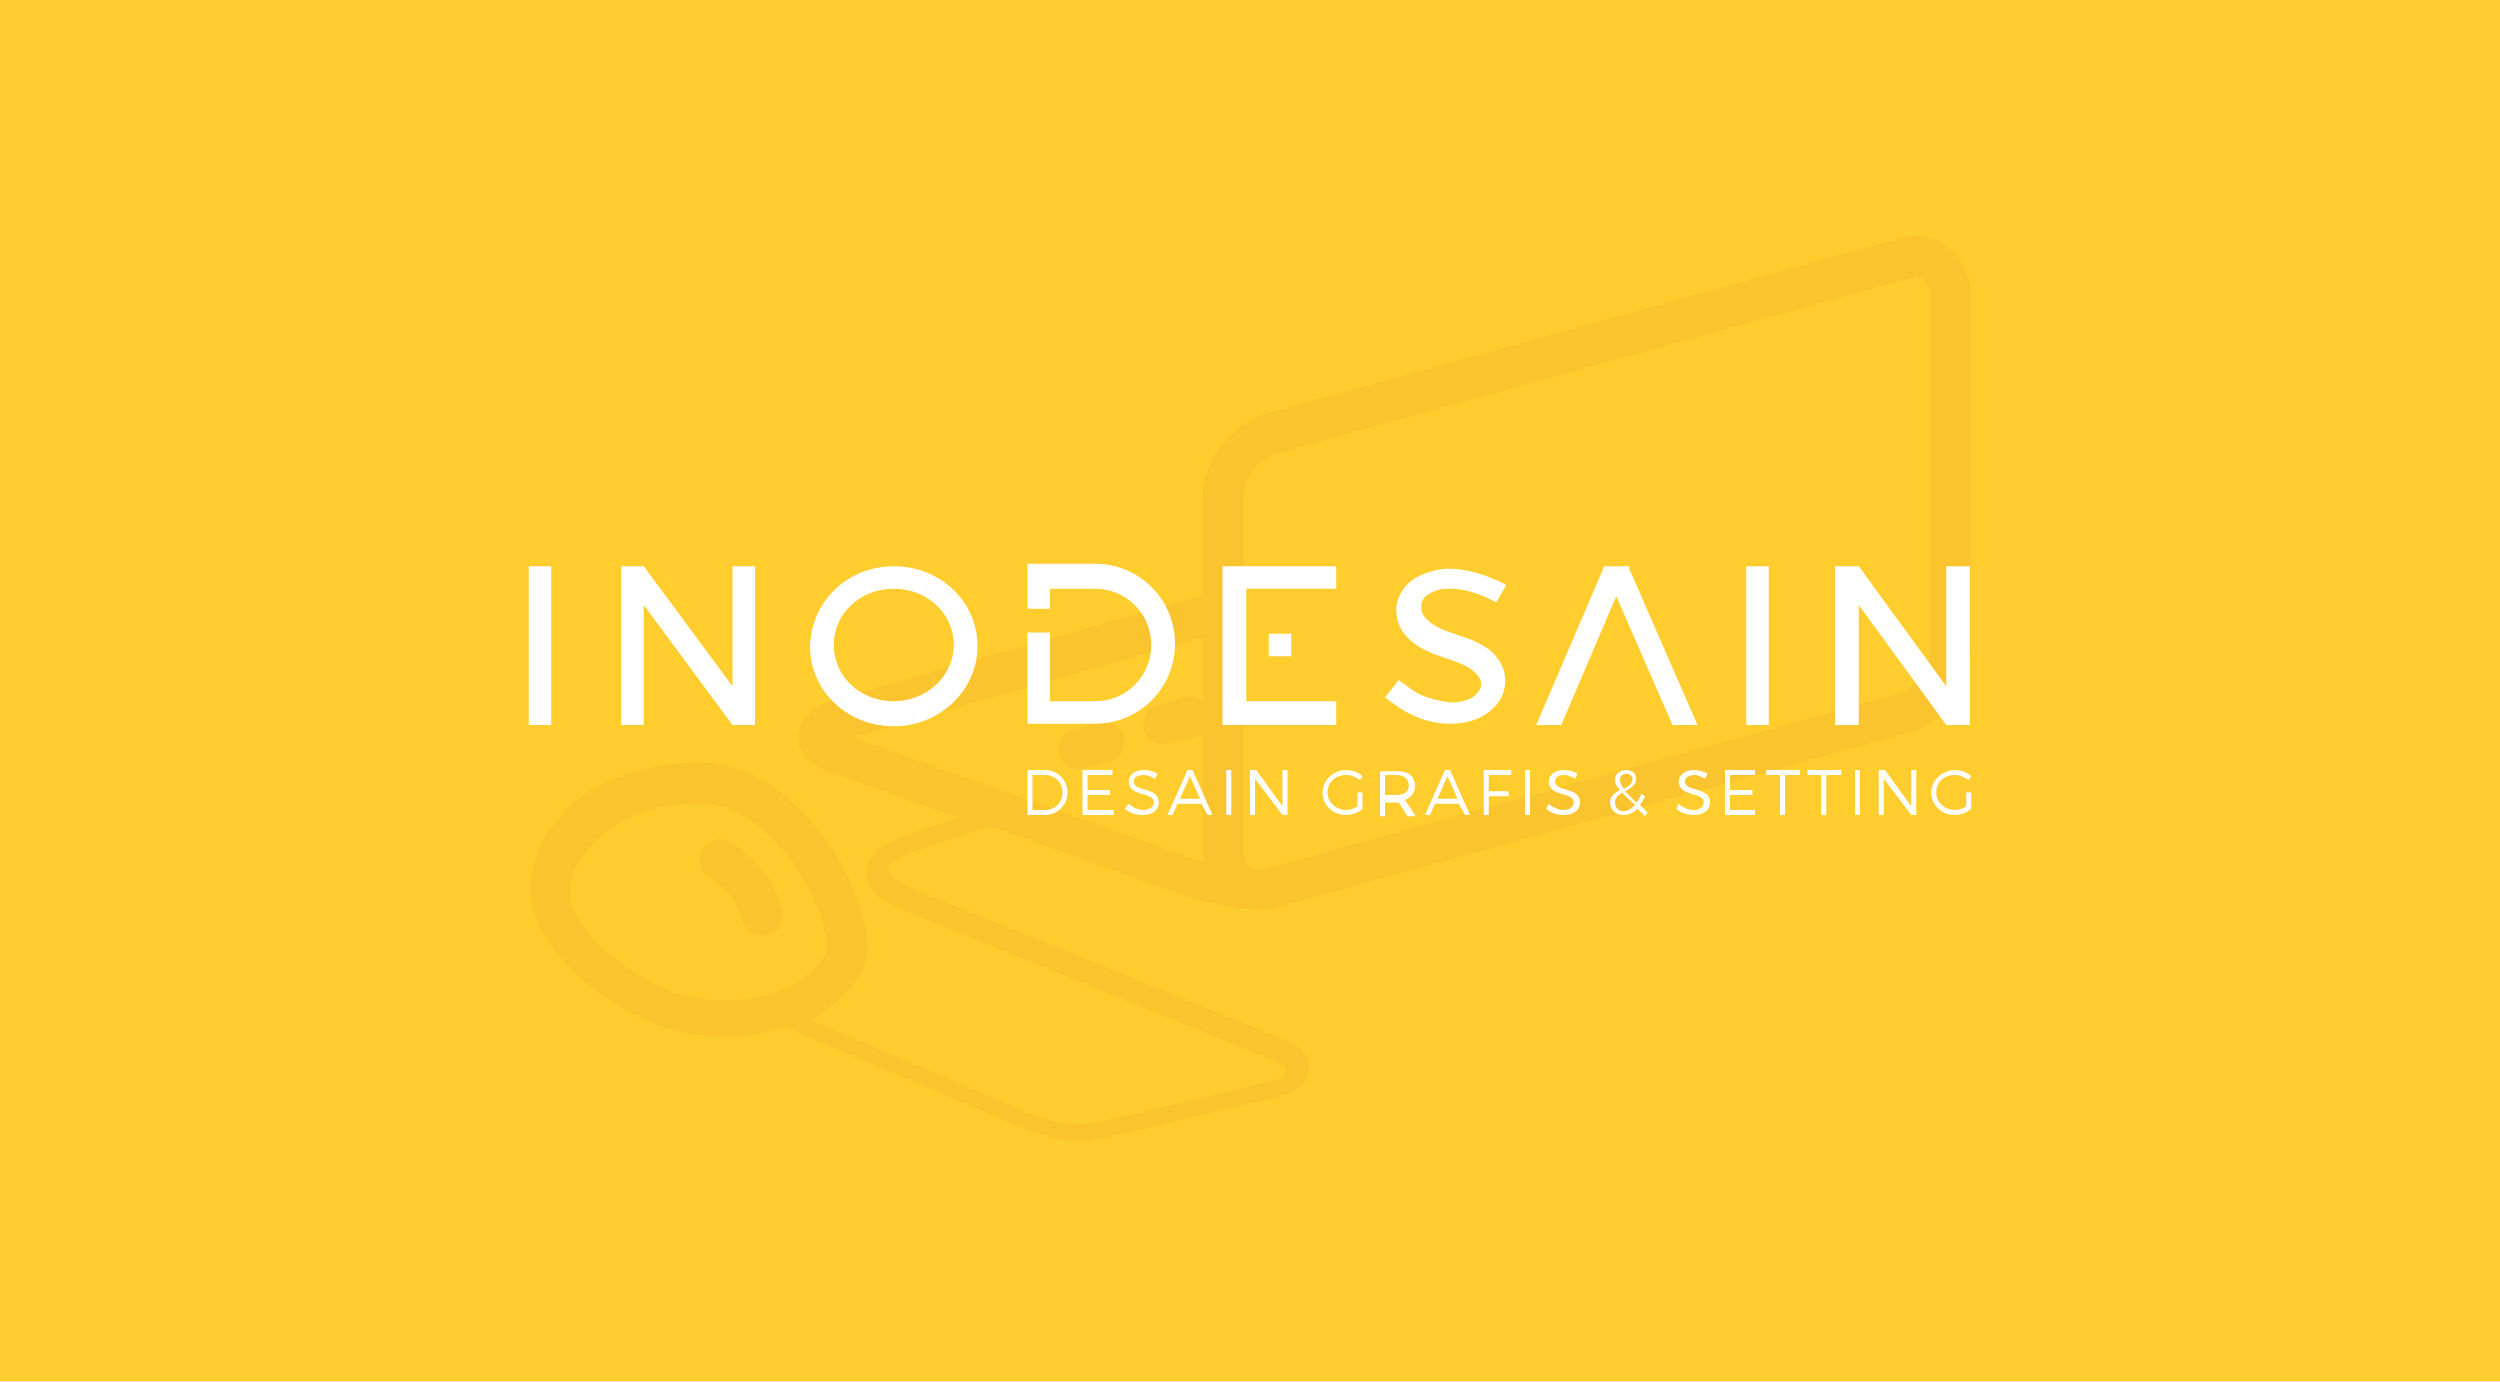
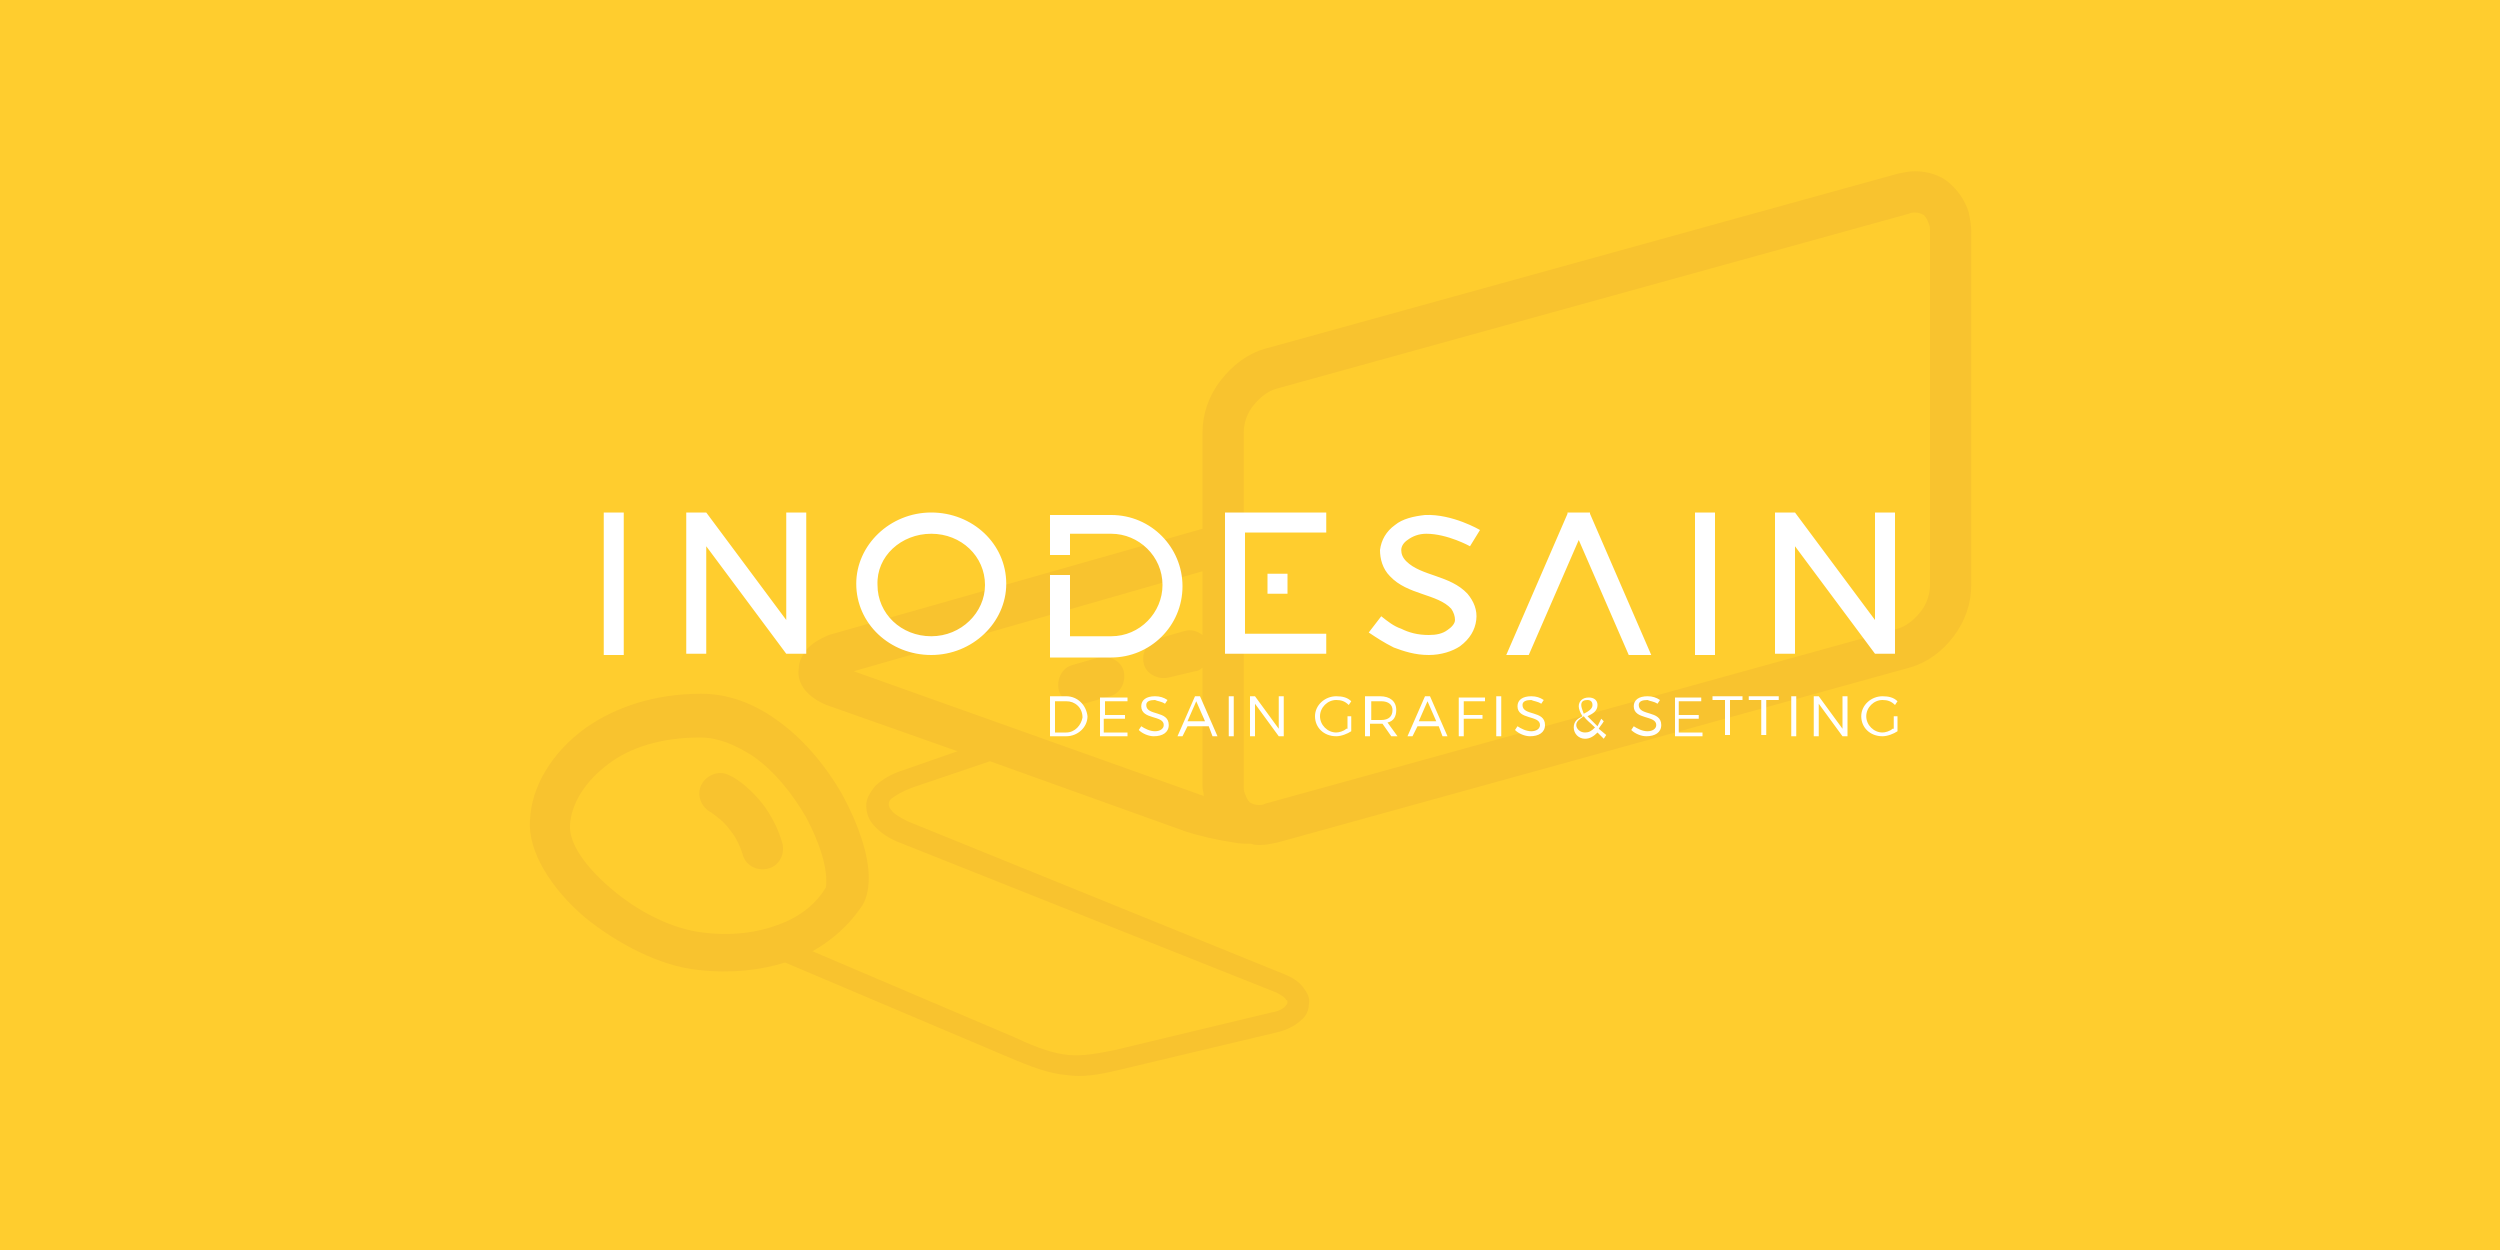
- <svg xmlns="http://www.w3.org/2000/svg" version="1.1" id="Layer_1" x="0px" y="0px" viewBox="0 0 200 110.5" enable-background="new 0 0 200 110.5" xml:space="preserve">
-   <rect x="0" y="0" fill-rule="evenodd" clip-rule="evenodd" fill="#FFCD2E" width="200" height="110.5" />
-   <path fill="#FAC42F" d="M101.2,33.1l50.6-14c0.5-0.1,0.9-0.2,1.4-0.2c1,0,2,0.3,2.7,0.9c0.7,0.6,1.3,1.4,1.6,2.4  c0.1,0.5,0.2,1,0.2,1.5V52c0,1.5-0.5,2.9-1.4,4.1c-0.9,1.2-2.1,2.1-3.5,2.5l-50.6,14c-0.5,0.1-0.9,0.2-1.4,0.2c-0.2,0-0.5,0-0.7-0.1  c-0.5,0-0.9,0-1.4-0.1c-1.3-0.2-2.7-0.5-3.9-0.9l-15.6-5.6l-6.2,2.1c-0.8,0.3-1.3,0.6-1.7,0.9c-0.2,0.2-0.2,0.3-0.2,0.5  c0,0.1,0.1,0.3,0.2,0.4c0.2,0.3,0.7,0.6,1.3,0.9l30.3,12.3c0.7,0.3,1.2,0.7,1.5,1.2c0.3,0.4,0.4,0.8,0.3,1.2c0,0.4-0.2,0.9-0.6,1.2  c-0.4,0.4-1.1,0.8-2,1l-12.6,3c-1.7,0.4-2.9,0.6-4.2,0.4c-1.3-0.1-2.7-0.6-4.8-1.5l-17.7-7.5c-1.9,0.6-4.3,0.9-6.9,0.6  c-3.1-0.3-6.5-2.1-9.1-4.2c-2.7-2.3-4.6-5.3-4.4-7.8c0.1-2.6,1.7-5.4,4.5-7.4C49,62.1,52.1,61,56,61c2.2,0,4.2,0.8,5.9,2  c2.2,1.5,4.1,3.8,5.4,6.1c1.3,2.4,2.1,4.8,2.1,6.6c0,1-0.2,1.9-0.7,2.5c-0.9,1.3-2.2,2.5-3.8,3.4l16.2,6.9c1.9,0.9,3.2,1.3,4.3,1.4  c1.1,0.1,2.2-0.1,3.7-0.4l12.5-3c0.6-0.1,1-0.3,1.2-0.6c0.1-0.1,0.1-0.2,0.1-0.2c0-0.1,0-0.2-0.1-0.2c-0.1-0.2-0.4-0.4-0.8-0.6  L71.7,72.6c-0.9-0.4-1.5-0.9-1.9-1.4c-0.4-0.5-0.5-1-0.5-1.5c0-0.5,0.3-1,0.7-1.5c0.5-0.5,1.3-1,2.3-1.3l4.3-1.5l-10.2-3.6  c-0.9-0.3-1.6-0.8-2-1.3c-0.4-0.5-0.6-1.1-0.5-1.7c0-0.6,0.3-1.1,0.6-1.5c0.4-0.5,1.1-0.9,1.8-1.2l29.9-8.5v-7.7  c0-1.5,0.5-2.9,1.4-4.1C98.6,34.5,99.8,33.5,101.2,33.1 M152.7,22.3l-50.6,14c-0.7,0.2-1.3,0.7-1.8,1.3c-0.5,0.6-0.8,1.4-0.8,2.2  v28.3c0,0.2,0,0.4,0.1,0.6c0.1,0.3,0.2,0.5,0.4,0.7c0.2,0.1,0.4,0.2,0.7,0.2c0.2,0,0.3,0,0.5-0.1l50.6-14c0.7-0.2,1.3-0.7,1.8-1.3  c0.5-0.6,0.8-1.4,0.8-2.2V23.7c0-0.2,0-0.4-0.1-0.6c-0.1-0.3-0.2-0.5-0.4-0.7c-0.2-0.1-0.4-0.2-0.7-0.2  C153.1,22.3,152.9,22.3,152.7,22.3z M56.9,70.3c-0.8-0.4-1.2-1.4-0.8-2.2c0.4-0.8,1.4-1.2,2.2-0.8c0.9,0.4,1.9,1.3,2.7,2.3  c0.7,0.9,1.3,2.1,1.6,3.2c0.2,0.9-0.3,1.8-1.2,2c-0.9,0.2-1.8-0.3-2-1.2c-0.2-0.6-0.5-1.3-1-1.9C57.9,71,57.3,70.5,56.9,70.3z   M86.7,61.5c-0.9,0.2-1.8-0.3-2-1.1c-0.2-0.9,0.3-1.8,1.1-2l2.1-0.6c0.9-0.2,1.8,0.3,2,1.1c0.2,0.9-0.3,1.8-1.1,2L86.7,61.5z   M93.5,59.5c-0.9,0.2-1.8-0.3-2-1.1c-0.2-0.9,0.3-1.8,1.1-2l2.1-0.6c0.6-0.2,1.1,0,1.5,0.3v-5.1l-27.9,8l27.5,9.8  c0.2,0.1,0.4,0.1,0.5,0.2c0-0.3-0.1-0.5-0.1-0.8v-9.5c-0.2,0.2-0.4,0.3-0.6,0.3L93.5,59.5z M56,64.3c-3.1,0-5.6,0.8-7.3,2.1  c-1.9,1.4-3,3.2-3.1,4.9c-0.1,1.5,1.3,3.4,3.3,5.1c2.1,1.8,4.8,3.2,7.3,3.5c2.4,0.3,4.4,0,6-0.6c1.7-0.6,3-1.6,3.8-2.9  c0.1-0.1,0.1-0.3,0.1-0.7c0-1.3-0.6-3.1-1.6-5c-1.1-1.9-2.6-3.8-4.4-5C58.8,64.8,57.5,64.3,56,64.3z" />
-   <path fill-rule="evenodd" clip-rule="evenodd" fill="#FFFFFF" d="M157.3,64.5c-0.3,0.2-0.6,0.3-0.9,0.3c-0.8,0-1.5-0.6-1.5-1.4  c0-0.8,0.6-1.4,1.5-1.4c0.4,0,0.8,0.2,1.1,0.4l0.2-0.3c-0.3-0.3-0.8-0.5-1.3-0.5c-1,0-1.9,0.8-1.9,1.8c0,1,0.8,1.8,1.9,1.8  c0.5,0,1-0.2,1.3-0.5v-1.3h-0.4V64.5z" />
-   <polygon fill-rule="evenodd" clip-rule="evenodd" fill="#FFFFFF" points="150.3,61.6 150.3,65.2 150.7,65.2 150.7,62.3 152.9,65.2   153.3,65.2 153.3,61.6 152.9,61.6 152.9,64.5 150.8,61.6 " />
-   <rect x="148.4" y="61.6" fill-rule="evenodd" clip-rule="evenodd" fill="#FFFFFF" width="0.4" height="3.6" />
-   <polygon fill-rule="evenodd" clip-rule="evenodd" fill="#FFFFFF" points="144.6,61.6 144.6,62 145.7,62 145.7,65.2 146.1,65.2   146.1,62 147.3,62 147.3,61.6 " />
-   <polygon fill-rule="evenodd" clip-rule="evenodd" fill="#FFFFFF" points="141.3,61.6 141.3,62 142.4,62 142.4,65.2 142.8,65.2   142.8,62 144,62 144,61.6 " />
-   <polygon fill-rule="evenodd" clip-rule="evenodd" fill="#FFFFFF" points="138,61.6 138,65.2 140.4,65.2 140.4,64.8 138.4,64.8   138.4,63.6 140.2,63.6 140.2,63.2 138.4,63.2 138.4,62 140.4,62 140.4,61.6 " />
-   <path fill-rule="evenodd" clip-rule="evenodd" fill="#FFFFFF" d="M136.4,62.3l0.2-0.4c-0.3-0.2-0.7-0.3-1.1-0.3  c-0.7,0-1.2,0.4-1.2,0.9c0,1.3,2,0.8,2,1.7c0,0.3-0.3,0.6-0.8,0.6c-0.4,0-0.9-0.2-1.2-0.5l-0.2,0.4c0.3,0.3,0.8,0.5,1.4,0.5  c0.8,0,1.3-0.4,1.3-1c0-1.3-2-0.8-2-1.7c0-0.3,0.3-0.5,0.8-0.5C135.7,62,136.1,62.1,136.4,62.3" />
-   <path fill-rule="evenodd" clip-rule="evenodd" fill="#FFFFFF" d="M129.6,62.4c0-0.3,0.2-0.5,0.5-0.5c0.3,0,0.5,0.2,0.5,0.4  c0,0.4-0.3,0.6-0.7,0.8C129.7,62.8,129.6,62.6,129.6,62.4 M129.9,64.9c-0.4,0-0.7-0.3-0.7-0.7c0-0.4,0.3-0.6,0.6-0.8  c0.2,0.3,0.6,0.6,1,1C130.5,64.7,130.2,64.9,129.9,64.9z M131.8,65l-0.6-0.6c0.1-0.2,0.3-0.4,0.4-0.7l-0.3-0.2  c-0.1,0.3-0.2,0.5-0.4,0.7c-0.4-0.4-0.7-0.7-0.9-0.9c0.4-0.2,0.9-0.5,0.9-1c0-0.4-0.3-0.7-0.8-0.7c-0.5,0-0.9,0.3-0.9,0.8  c0,0.3,0.1,0.5,0.4,0.8c-0.4,0.2-0.8,0.5-0.8,1c0,0.6,0.5,1,1.1,1c0.4,0,0.8-0.2,1.1-0.5l0.6,0.6L131.8,65z" />
-   <path fill-rule="evenodd" clip-rule="evenodd" fill="#FFFFFF" d="M126,62.3l0.2-0.4c-0.3-0.2-0.7-0.3-1.1-0.3  c-0.7,0-1.2,0.4-1.2,0.9c0,1.3,2,0.8,2,1.7c0,0.3-0.3,0.6-0.8,0.6c-0.4,0-0.9-0.2-1.2-0.5l-0.2,0.4c0.3,0.3,0.8,0.5,1.4,0.5  c0.8,0,1.3-0.4,1.3-1c0-1.3-2-0.8-2-1.7c0-0.3,0.3-0.5,0.8-0.5C125.3,62,125.7,62.1,126,62.3" />
-   <rect x="122" y="61.6" fill-rule="evenodd" clip-rule="evenodd" fill="#FFFFFF" width="0.4" height="3.6" />
-   <polygon fill-rule="evenodd" clip-rule="evenodd" fill="#FFFFFF" points="118.7,61.6 118.7,65.2 119.1,65.2 119.1,63.7 120.7,63.7   120.7,63.3 119.1,63.3 119.1,62 120.9,62 120.9,61.6 " />
-   <path fill-rule="evenodd" clip-rule="evenodd" fill="#FFFFFF" d="M115,63.9l0.8-1.8l0.8,1.8H115z M117.2,65.2h0.4l-1.6-3.6h-0.4  l-1.6,3.6h0.4l0.4-0.9h1.9L117.2,65.2z" />
-   <path fill-rule="evenodd" clip-rule="evenodd" fill="#FFFFFF" d="M110.8,63.7V62h0.9c0.6,0,1,0.3,1,0.8c0,0.6-0.4,0.8-1,0.8H110.8z   M113.2,65.2l-0.8-1.2c0.5-0.2,0.8-0.6,0.8-1.1c0-0.8-0.5-1.2-1.4-1.2h-1.4v3.6h0.4v-1.1h0.9c0.1,0,0.2,0,0.2,0l0.7,1.1H113.2z" />
-   <path fill-rule="evenodd" clip-rule="evenodd" fill="#FFFFFF" d="M108.6,64.5c-0.3,0.2-0.6,0.3-0.9,0.3c-0.8,0-1.5-0.6-1.5-1.4  c0-0.8,0.6-1.4,1.5-1.4c0.4,0,0.8,0.2,1.1,0.4l0.2-0.3c-0.3-0.3-0.8-0.5-1.3-0.5c-1,0-1.9,0.8-1.9,1.8c0,1,0.8,1.8,1.9,1.8  c0.5,0,1-0.2,1.3-0.5v-1.3h-0.4V64.5z" />
-   <polygon fill-rule="evenodd" clip-rule="evenodd" fill="#FFFFFF" points="100,61.6 100,65.2 100.4,65.2 100.4,62.3 102.6,65.2   103,65.2 103,61.6 102.6,61.6 102.6,64.5 100.5,61.6 " />
-   <rect x="98.1" y="61.6" fill-rule="evenodd" clip-rule="evenodd" fill="#FFFFFF" width="0.4" height="3.6" />
-   <path fill-rule="evenodd" clip-rule="evenodd" fill="#FFFFFF" d="M94.4,63.9l0.8-1.8l0.8,1.8H94.4z M96.6,65.2H97l-1.6-3.6H95  l-1.6,3.6h0.4l0.4-0.9h1.9L96.6,65.2z" />
-   <path fill-rule="evenodd" clip-rule="evenodd" fill="#FFFFFF" d="M92.4,62.3l0.2-0.4c-0.3-0.2-0.7-0.3-1.1-0.3  c-0.7,0-1.2,0.4-1.2,0.9c0,1.3,2,0.8,2,1.7c0,0.3-0.3,0.6-0.8,0.6c-0.4,0-0.9-0.2-1.2-0.5L90,64.7c0.3,0.3,0.8,0.5,1.4,0.5  c0.8,0,1.3-0.4,1.3-1c0-1.3-2-0.8-2-1.7c0-0.3,0.3-0.5,0.8-0.5C91.7,62,92.1,62.1,92.4,62.3" />
-   <polygon fill-rule="evenodd" clip-rule="evenodd" fill="#FFFFFF" points="86.6,61.6 86.6,65.2 89.1,65.2 89.1,64.8 87,64.8 87,63.6   88.8,63.6 88.8,63.2 87,63.2 87,62 89,62 89,61.6 " />
-   <path fill-rule="evenodd" clip-rule="evenodd" fill="#FFFFFF" d="M83.6,64.8h-1V62h1c0.8,0,1.4,0.6,1.4,1.4  C85,64.2,84.4,64.8,83.6,64.8 M83.6,61.6h-1.4v3.6h1.4c1,0,1.8-0.8,1.8-1.8C85.4,62.4,84.6,61.6,83.6,61.6z" />
-   <path fill-rule="evenodd" clip-rule="evenodd" fill="#FFFFFF" d="M71.5,47.1c2.7,0,4.8,2,4.8,4.5c0,2.5-2.2,4.5-4.8,4.5  c-2.7,0-4.8-2-4.8-4.5C66.7,49.1,68.8,47.1,71.5,47.1 M71.5,45.3c3.7,0,6.7,2.8,6.7,6.4c0,3.5-3,6.4-6.7,6.4c-3.7,0-6.7-2.8-6.7-6.4  C64.9,48.1,67.8,45.3,71.5,45.3z" />
-   <polygon fill-rule="evenodd" clip-rule="evenodd" fill="#FFFFFF" points="49.7,45.3 51.5,45.3 58.6,54.9 58.6,45.3 60.4,45.3   60.4,57.4 60.4,58 58.6,58 51.5,48.4 51.5,58 49.7,58 49.7,45.9 " />
-   <rect x="42.3" y="45.3" fill-rule="evenodd" clip-rule="evenodd" fill="#FFFFFF" width="1.8" height="12.7" />
-   <polygon fill-rule="evenodd" clip-rule="evenodd" fill="#FFFFFF" points="97.8,58 97.8,56.1 97.8,56.1 97.8,47.1 97.8,47.1   97.8,45.3 97.8,45.3 99.7,45.3 106.9,45.3 106.9,47.1 99.7,47.1 99.7,56.1 106.9,56.1 106.9,58 99.7,58 97.8,58 " />
-   <polygon fill-rule="evenodd" clip-rule="evenodd" fill="#FFFFFF" points="130.4,45.3 130.3,45.4 135.8,58 133.8,58 129.3,47.7   124.9,58 122.9,58 128.3,45.4 128.3,45.3 " />
-   <rect x="139.7" y="45.3" fill-rule="evenodd" clip-rule="evenodd" fill="#FFFFFF" width="1.8" height="12.7" />
-   <polygon fill-rule="evenodd" clip-rule="evenodd" fill="#FFFFFF" points="146.8,45.3 148.7,45.3 148.7,45.3 155.7,54.9 155.7,45.3   157.6,45.3 157.6,57.4 157.6,58 155.7,58 148.7,48.4 148.7,58 146.8,58 146.8,45.9 " />
-   <rect x="101.5" y="50.7" fill-rule="evenodd" clip-rule="evenodd" fill="#FFFFFF" width="1.8" height="1.8" />
-   <path fill-rule="evenodd" clip-rule="evenodd" fill="#FFFFFF" d="M84,47.1h3.6c2.5,0,4.5,2,4.5,4.5c0,2.5-2,4.5-4.5,4.5H84  c0-1.8,0-3.7,0-5.5h-1.8c0,2.4,0,4.9,0,7.3h5.4c3.5,0,6.4-2.8,6.4-6.4c0-3.5-2.8-6.4-6.4-6.4h-5.4v3.6H84V47.1z" />
-   <path fill="#FFFFFF" d="M119.7,48.2c0,0-2-1.2-3.9-1.1c-0.6,0-1.2,0.2-1.6,0.5c-0.3,0.2-0.5,0.5-0.5,0.9c0,0.4,0.1,0.7,0.4,1  c1.3,1.4,3.9,1.2,5.5,2.9c0.6,0.7,0.9,1.5,0.8,2.4c-0.1,0.9-0.6,1.7-1.5,2.3c-0.7,0.5-1.7,0.8-2.8,0.8c-1.3,0-2.3-0.3-3.1-0.7  c-0.9-0.4-1.5-0.9-2.2-1.4l1.1-1.4c0.6,0.4,1.1,0.9,1.8,1.2c0.7,0.3,1.5,0.5,2.4,0.6c0.7,0,1.3-0.2,1.7-0.4c0.4-0.3,0.6-0.6,0.7-0.9  c0-0.4-0.1-0.7-0.4-1c-1.2-1.3-3.9-1.2-5.5-2.9c-0.7-0.7-0.9-1.5-0.9-2.4c0.1-0.9,0.6-1.7,1.3-2.2c0.7-0.5,1.7-0.8,2.6-0.9  c2.5-0.1,4.9,1.3,4.9,1.3L119.7,48.2z" />
+ <svg xmlns="http://www.w3.org/2000/svg" version="1.1" id="Layer_1" x="0px" y="0px" viewBox="0 0 200 100" enable-background="new 0 0 200 100" xml:space="preserve">
+   <g>
+     <rect x="0" y="0" fill-rule="evenodd" clip-rule="evenodd" fill="#FFCD2E" width="200" height="100" />
+     <path fill="#F8C32F" d="M101.2,27.9l50.6-14c0.5-0.1,0.9-0.2,1.4-0.2c1,0,2,0.3,2.7,0.9c0.7,0.6,1.3,1.4,1.6,2.4   c0.1,0.5,0.2,1,0.2,1.5v28.3c0,1.5-0.5,2.9-1.4,4.1c-0.9,1.2-2.1,2.1-3.5,2.5l-50.6,14c-0.5,0.1-0.9,0.2-1.4,0.2   c-0.2,0-0.5,0-0.7-0.1c-0.5,0-0.9,0-1.4-0.1c-1.3-0.2-2.7-0.5-3.9-0.9l-15.6-5.6l-6.2,2.1c-0.8,0.3-1.3,0.6-1.7,0.9   c-0.2,0.2-0.2,0.3-0.2,0.5c0,0.1,0.1,0.3,0.2,0.4c0.2,0.3,0.7,0.6,1.3,0.9l30.3,12.3c0.7,0.3,1.2,0.7,1.5,1.2   c0.3,0.4,0.4,0.8,0.3,1.2c0,0.4-0.2,0.9-0.6,1.2c-0.4,0.4-1.1,0.8-2,1l-12.6,3c-1.7,0.4-2.9,0.6-4.2,0.4c-1.3-0.1-2.7-0.6-4.8-1.5   l-17.7-7.5c-1.9,0.6-4.3,0.9-6.9,0.6c-3.1-0.3-6.5-2.1-9.1-4.2c-2.7-2.3-4.6-5.3-4.4-7.8c0.1-2.6,1.7-5.4,4.5-7.4   c2.3-1.6,5.4-2.7,9.2-2.7c2.2,0,4.2,0.8,5.9,2c2.2,1.5,4.1,3.8,5.4,6.1c1.3,2.4,2.1,4.8,2.1,6.6c0,1-0.2,1.9-0.7,2.5   c-0.9,1.3-2.2,2.5-3.8,3.4l16.2,6.9c1.9,0.9,3.2,1.3,4.3,1.4c1.1,0.1,2.2-0.1,3.7-0.4l12.5-3c0.6-0.1,1-0.3,1.2-0.6   c0.1-0.1,0.1-0.2,0.1-0.2c0-0.1,0-0.2-0.1-0.2c-0.1-0.2-0.4-0.4-0.8-0.6L71.7,67.3c-0.9-0.4-1.5-0.9-1.9-1.4   c-0.4-0.5-0.5-1-0.5-1.5c0-0.5,0.3-1,0.7-1.5c0.5-0.5,1.3-1,2.3-1.3l4.3-1.5l-10.2-3.6c-0.9-0.3-1.6-0.8-2-1.3   c-0.4-0.5-0.6-1.1-0.5-1.7c0-0.6,0.3-1.1,0.6-1.5c0.4-0.5,1.1-0.9,1.8-1.2l29.9-8.5v-7.7c0-1.5,0.5-2.9,1.4-4.1   C98.6,29.2,99.8,28.3,101.2,27.9 M152.7,17.1l-50.6,14c-0.7,0.2-1.3,0.7-1.8,1.3c-0.5,0.6-0.8,1.4-0.8,2.2v28.3   c0,0.2,0,0.4,0.1,0.6c0.1,0.3,0.2,0.5,0.4,0.7c0.2,0.1,0.4,0.2,0.7,0.2c0.2,0,0.3,0,0.5-0.1l50.6-14c0.7-0.2,1.3-0.7,1.8-1.3   c0.5-0.6,0.8-1.4,0.8-2.2V18.5c0-0.2,0-0.4-0.1-0.6c-0.1-0.3-0.2-0.5-0.4-0.7c-0.2-0.1-0.4-0.2-0.7-0.2   C153.1,17,152.9,17,152.7,17.1z M56.9,65c-0.8-0.4-1.2-1.4-0.8-2.2c0.4-0.8,1.4-1.2,2.2-0.8c0.9,0.4,1.9,1.3,2.7,2.3   c0.7,0.9,1.3,2.1,1.6,3.2c0.2,0.9-0.3,1.8-1.2,2c-0.9,0.2-1.8-0.3-2-1.2c-0.2-0.6-0.5-1.3-1-1.9C57.9,65.7,57.3,65.3,56.9,65z    M86.7,56.3c-0.9,0.2-1.8-0.3-2-1.1c-0.2-0.9,0.3-1.8,1.1-2l2.1-0.6c0.9-0.2,1.8,0.3,2,1.1c0.2,0.9-0.3,1.8-1.1,2L86.7,56.3z    M93.5,54.2c-0.9,0.2-1.8-0.3-2-1.1c-0.2-0.9,0.3-1.8,1.1-2l2.1-0.6c0.6-0.2,1.1,0,1.5,0.3v-5.1l-27.9,8l27.5,9.8   c0.2,0.1,0.4,0.1,0.5,0.2c0-0.3-0.1-0.5-0.1-0.8v-9.5c-0.2,0.2-0.4,0.3-0.6,0.3L93.5,54.2z M56,59c-3.1,0-5.6,0.8-7.3,2.1   c-1.9,1.4-3,3.2-3.1,4.9c-0.1,1.5,1.3,3.4,3.3,5.1c2.1,1.8,4.8,3.2,7.3,3.5c2.4,0.3,4.4,0,6-0.6c1.7-0.6,3-1.6,3.8-2.9   c0.1-0.1,0.1-0.3,0.1-0.7c0-1.3-0.6-3.1-1.6-5c-1.1-1.9-2.6-3.8-4.4-5C58.8,59.6,57.5,59,56,59z" />
+     <path fill-rule="evenodd" clip-rule="evenodd" fill="#FFFFFF" d="M145.1,55.7v3.2h0.4v-2.6l1.9,2.6h0.4v-3.2h-0.4v2.6l-1.9-2.6   H145.1z M143.3,55.7v3.2h0.4v-3.2H143.3z M139.9,55.7v0.3h1v2.8h0.4v-2.8h1v-0.3H139.9z M137,55.7v0.3h1v2.8h0.4v-2.8h1v-0.3H137z    M134,55.7v3.2h2.2v-0.3h-1.9v-1.1h1.6v-0.3h-1.6v-1.1h1.8v-0.3H134z M132.6,56.3l0.2-0.3c-0.3-0.2-0.6-0.3-1-0.3   c-0.7,0-1.1,0.3-1.1,0.8c0,1.1,1.8,0.7,1.8,1.5c0,0.3-0.3,0.5-0.7,0.5c-0.4,0-0.8-0.2-1.1-0.4l-0.2,0.3c0.3,0.3,0.8,0.5,1.2,0.5   c0.7,0,1.2-0.3,1.2-0.9c0-1.2-1.8-0.7-1.8-1.6c0-0.3,0.3-0.4,0.7-0.4C132,56.1,132.3,56.1,132.6,56.3z M126.5,56.4   c0-0.3,0.2-0.4,0.5-0.4c0.3,0,0.4,0.2,0.4,0.4c0,0.3-0.3,0.5-0.7,0.7C126.6,56.8,126.5,56.6,126.5,56.4z M126.8,58.6   c-0.4,0-0.7-0.3-0.7-0.6c0-0.3,0.3-0.5,0.6-0.7c0.2,0.3,0.5,0.5,0.9,0.9C127.3,58.5,127.1,58.6,126.8,58.6z M128.5,58.8l-0.6-0.5   c0.1-0.2,0.3-0.4,0.4-0.6l-0.2-0.2c-0.1,0.2-0.2,0.4-0.3,0.6c-0.3-0.3-0.6-0.6-0.8-0.8c0.4-0.2,0.8-0.4,0.8-0.9   c0-0.4-0.3-0.6-0.7-0.6c-0.5,0-0.8,0.3-0.8,0.7c0,0.2,0.1,0.5,0.3,0.8c-0.4,0.2-0.7,0.4-0.7,0.9c0,0.5,0.4,0.9,0.9,0.9   c0.4,0,0.7-0.2,1-0.5l0.5,0.5L128.5,58.8z M123.3,56.3l0.2-0.3c-0.3-0.2-0.6-0.3-1-0.3c-0.7,0-1.1,0.3-1.1,0.8   c0,1.1,1.8,0.7,1.8,1.5c0,0.3-0.3,0.5-0.7,0.5c-0.4,0-0.8-0.2-1.1-0.4l-0.2,0.3c0.3,0.3,0.8,0.5,1.2,0.5c0.7,0,1.2-0.3,1.2-0.9   c0-1.2-1.8-0.7-1.8-1.6c0-0.3,0.3-0.4,0.7-0.4C122.7,56.1,123,56.1,123.3,56.3z M119.7,55.7v3.2h0.4v-3.2H119.7z M116.7,55.7v3.2   h0.4v-1.4h1.5v-0.3h-1.5v-1.1h1.7v-0.3H116.7z M113.5,57.7l0.7-1.6l0.7,1.6H113.5z M115.4,58.9h0.4l-1.4-3.2H114l-1.4,3.2h0.4   l0.4-0.8h1.7L115.4,58.9z M109.7,57.6v-1.5h0.8c0.6,0,0.9,0.3,0.9,0.7c0,0.5-0.3,0.8-0.9,0.8H109.7z M111.8,58.9l-0.8-1.1   c0.5-0.1,0.7-0.5,0.7-1c0-0.7-0.5-1.1-1.3-1.1h-1.2v3.2h0.4v-1h0.8c0.1,0,0.1,0,0.2,0l0.7,1H111.8z M107.7,58.3   c-0.2,0.2-0.6,0.3-0.8,0.3c-0.7,0-1.3-0.6-1.3-1.3c0-0.7,0.6-1.3,1.3-1.3c0.4,0,0.7,0.1,1,0.4l0.2-0.3c-0.3-0.3-0.7-0.4-1.2-0.4   c-0.9,0-1.7,0.7-1.7,1.6c0,0.9,0.7,1.6,1.7,1.6c0.4,0,0.9-0.2,1.2-0.4v-1.2h-0.3V58.3z M100,55.7v3.2h0.4v-2.6l1.9,2.6h0.4v-3.2   h-0.4v2.6l-1.9-2.6H100z M98.3,55.7v3.2h0.4v-3.2H98.3z M95,57.7l0.7-1.6l0.7,1.6H95z M97,58.9h0.4l-1.4-3.2h-0.4l-1.4,3.2h0.4   l0.4-0.8h1.7L97,58.9z M93.2,56.3l0.2-0.3c-0.3-0.2-0.6-0.3-1-0.3c-0.7,0-1.1,0.3-1.1,0.8c0,1.1,1.8,0.7,1.8,1.5   c0,0.3-0.3,0.5-0.7,0.5c-0.4,0-0.8-0.2-1.1-0.4l-0.2,0.3c0.3,0.3,0.8,0.5,1.2,0.5c0.7,0,1.2-0.3,1.2-0.9c0-1.2-1.8-0.7-1.8-1.6   c0-0.3,0.3-0.4,0.7-0.4C92.6,56.1,92.9,56.1,93.2,56.3z M88,55.7v3.2h2.2v-0.3h-1.9v-1.1H90v-0.3h-1.6v-1.1h1.8v-0.3H88z    M85.3,58.6h-0.9v-2.5h0.9c0.7,0,1.3,0.5,1.3,1.3C86.5,58,86,58.6,85.3,58.6z M85.3,55.7H84v3.2h1.3c0.9,0,1.7-0.7,1.7-1.6   C86.9,56.4,86.2,55.7,85.3,55.7z M74.5,42.7c2.4,0,4.3,1.8,4.3,4.1c0,2.2-1.9,4.1-4.3,4.1c-2.4,0-4.3-1.8-4.3-4.1   C70.1,44.5,72.1,42.7,74.5,42.7z M74.5,41c3.3,0,6,2.5,6,5.7c0,3.1-2.7,5.7-6,5.7s-6-2.5-6-5.7C68.5,43.6,71.2,41,74.5,41z    M54.9,41h1.6l6.4,8.6V41h1.6v10.8v0.5h-1.6l-6.4-8.6v8.6h-1.6V41.6V41z M48.3,41h1.6v11.4h-1.6V41z M98,52.4v-1.6h0v-8.1h0V41h0   h1.6h6.5v1.6h-6.5v8.1h6.5v1.6h-6.5H98L98,52.4z M127.2,41l0,0.1l4.9,11.3h-1.8l-4-9.2l-4,9.2h-1.8l4.9-11.3l0-0.1H127.2z    M135.6,41h1.6v11.4h-1.6V41z M142,41h1.6l6.4,8.6V41h1.6v10.8v0.5H150l-6.4-8.6v8.6H142V41.6V41z M103,45.9h-1.6v1.6h1.6V45.9z    M85.6,42.7h3.3c2.2,0,4.1,1.8,4.1,4.1c0,2.2-1.8,4.1-4.1,4.1h-3.3c0-1.6,0-3.3,0-4.9H84c0,2.2,0,4.4,0,6.6h4.9   c3.1,0,5.7-2.5,5.7-5.7c0-3.1-2.5-5.7-5.7-5.7H84v3.2h1.6V42.7z M117.6,43.7c0,0-1.8-1-3.5-1c-0.6,0-1.1,0.2-1.5,0.5   c-0.3,0.2-0.5,0.5-0.5,0.8c0,0.3,0.1,0.6,0.4,0.9c1.2,1.2,3.5,1.1,4.9,2.6c0.5,0.6,0.8,1.3,0.7,2.1c-0.1,0.8-0.5,1.5-1.3,2.1   c-0.6,0.4-1.5,0.7-2.5,0.7c-1.1,0-2-0.3-2.8-0.6c-0.8-0.4-1.4-0.8-2-1.2l1-1.3c0.5,0.4,1,0.8,1.6,1c0.6,0.3,1.3,0.5,2.2,0.5   c0.6,0,1.1-0.1,1.5-0.4c0.3-0.2,0.6-0.5,0.6-0.8c0-0.3-0.1-0.6-0.3-0.9c-1.1-1.2-3.5-1.1-4.9-2.6c-0.6-0.6-0.8-1.4-0.8-2.1   c0.1-0.8,0.5-1.5,1.2-2c0.6-0.5,1.5-0.7,2.4-0.8c2.2-0.1,4.4,1.2,4.4,1.2L117.6,43.7z M151.4,58.3c-0.2,0.2-0.6,0.3-0.8,0.3   c-0.7,0-1.3-0.6-1.3-1.3c0-0.7,0.6-1.3,1.3-1.3c0.4,0,0.7,0.1,1,0.4l0.2-0.3c-0.3-0.3-0.7-0.4-1.2-0.4c-0.9,0-1.7,0.7-1.7,1.6   c0,0.9,0.7,1.6,1.7,1.6c0.4,0,0.9-0.2,1.2-0.4v-1.2h-0.3V58.3z" />
+   </g>
</svg>
